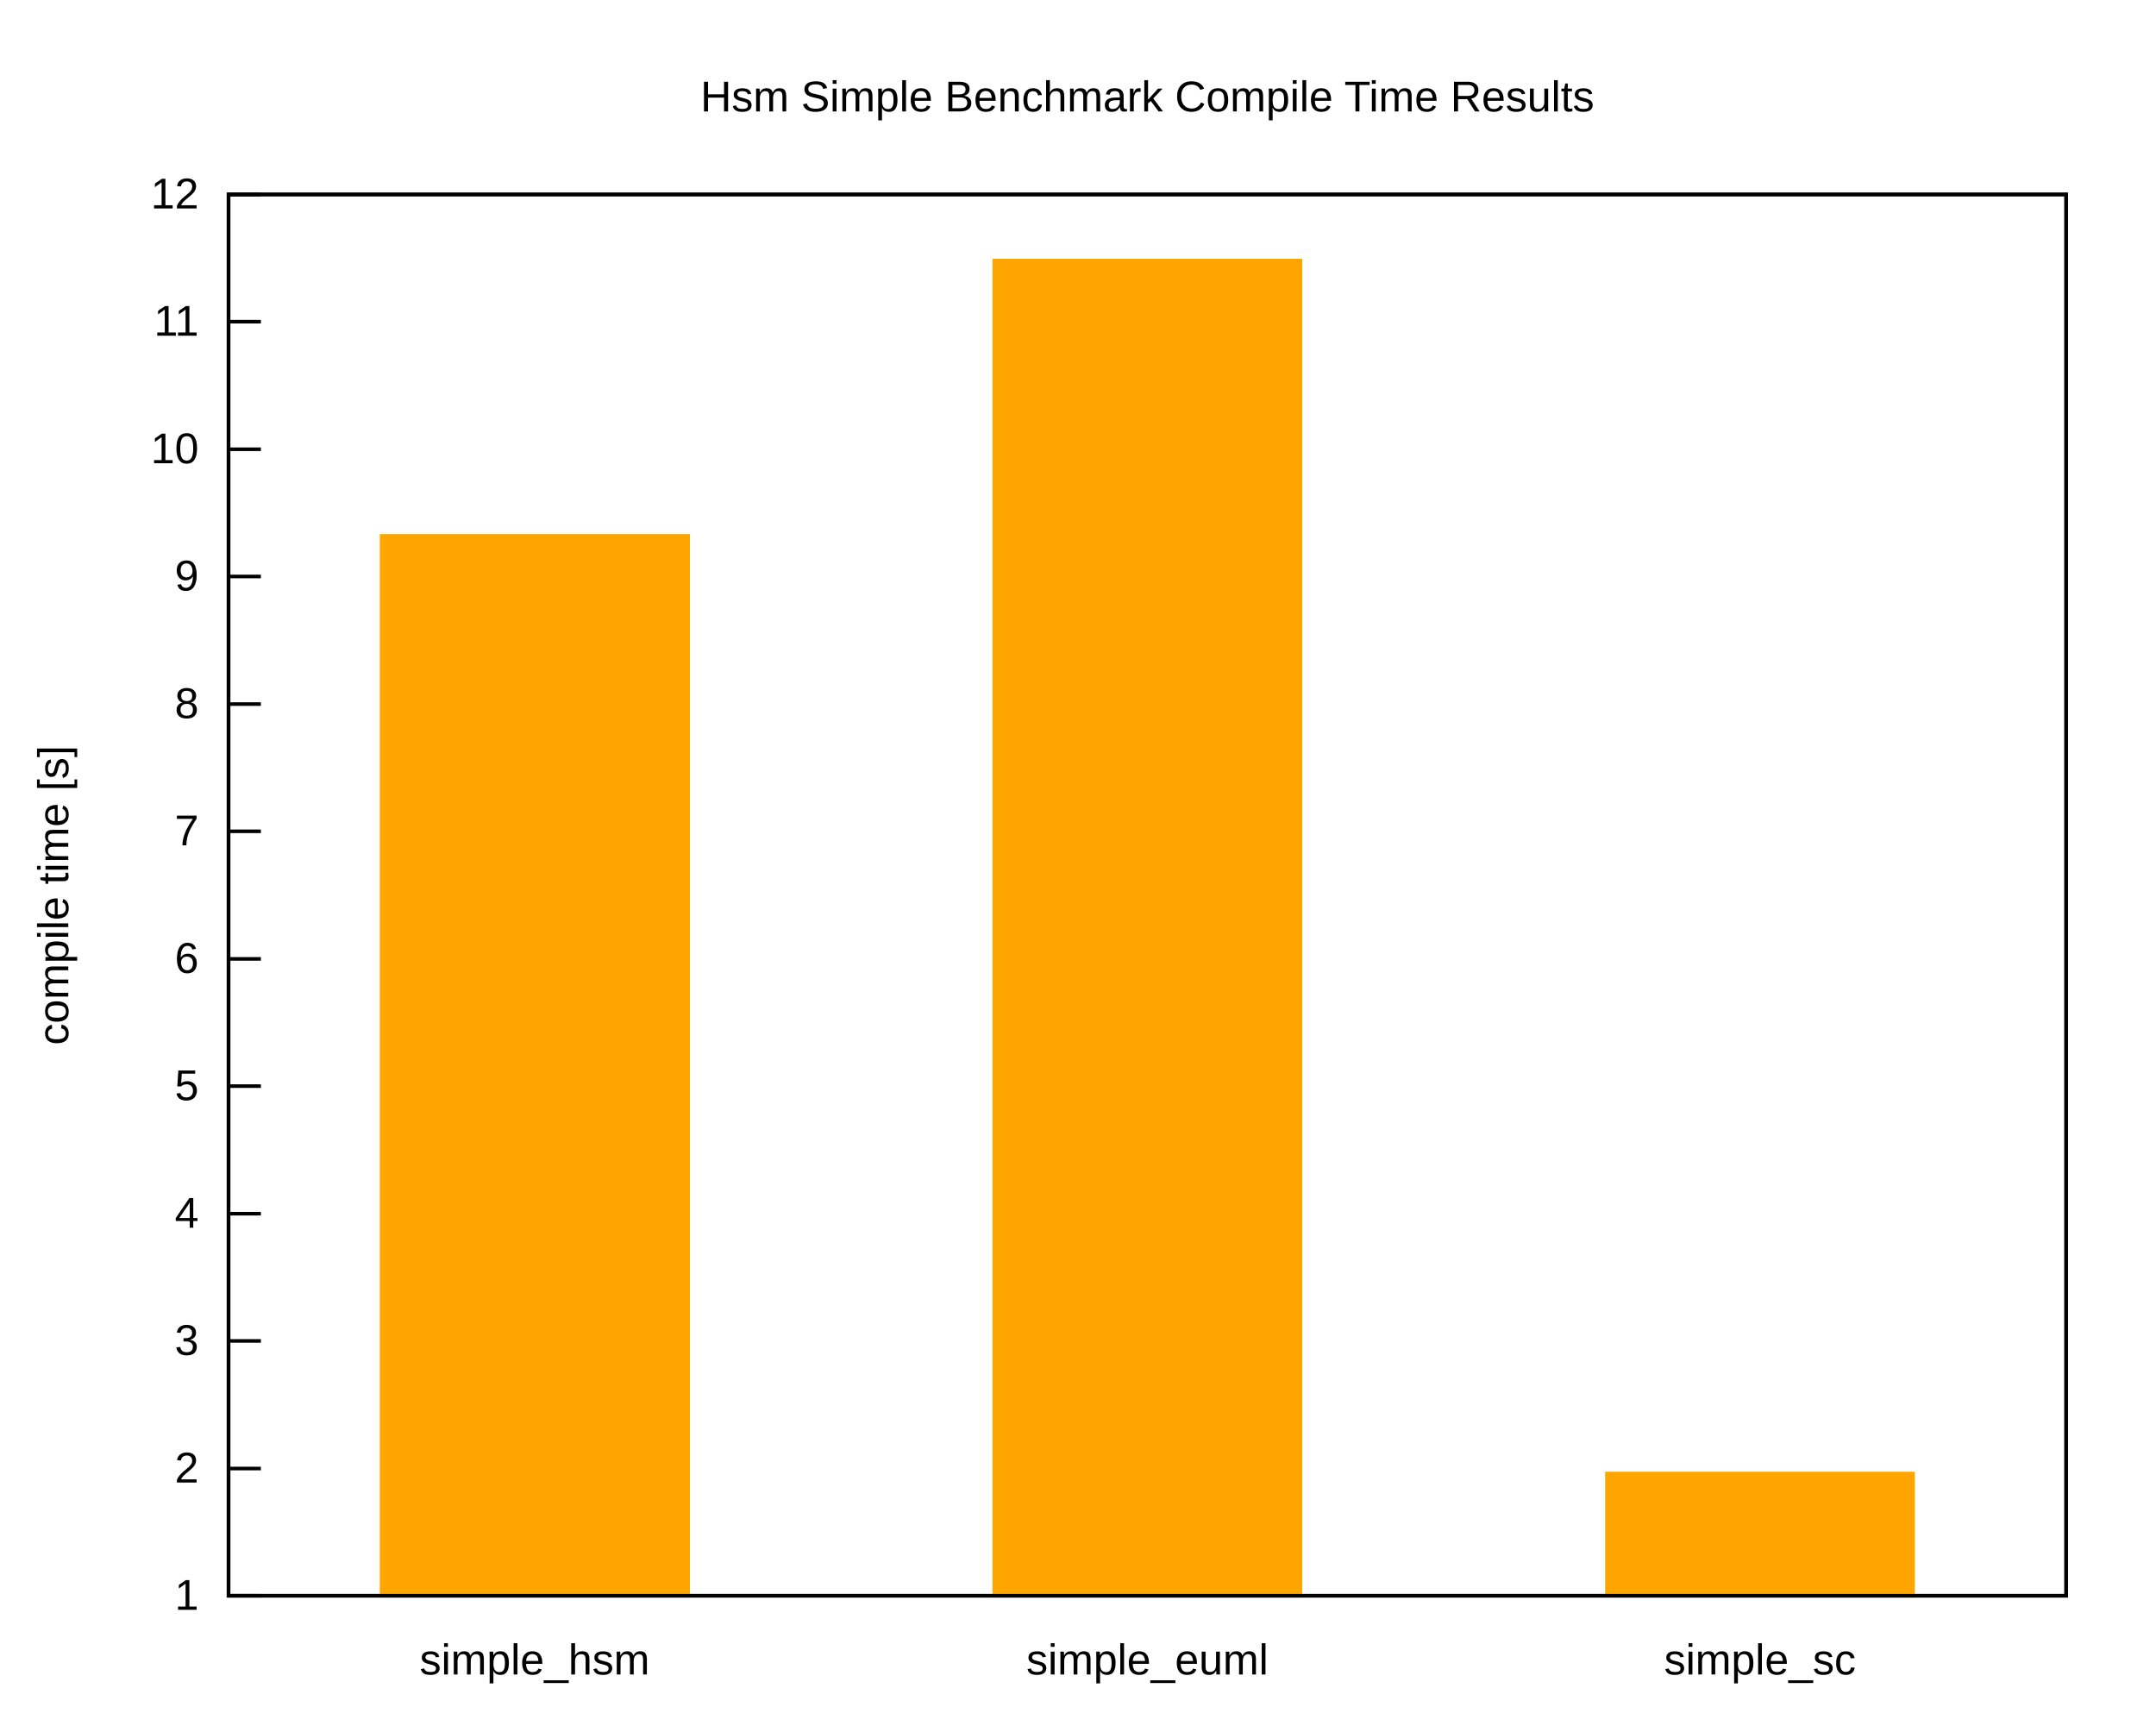
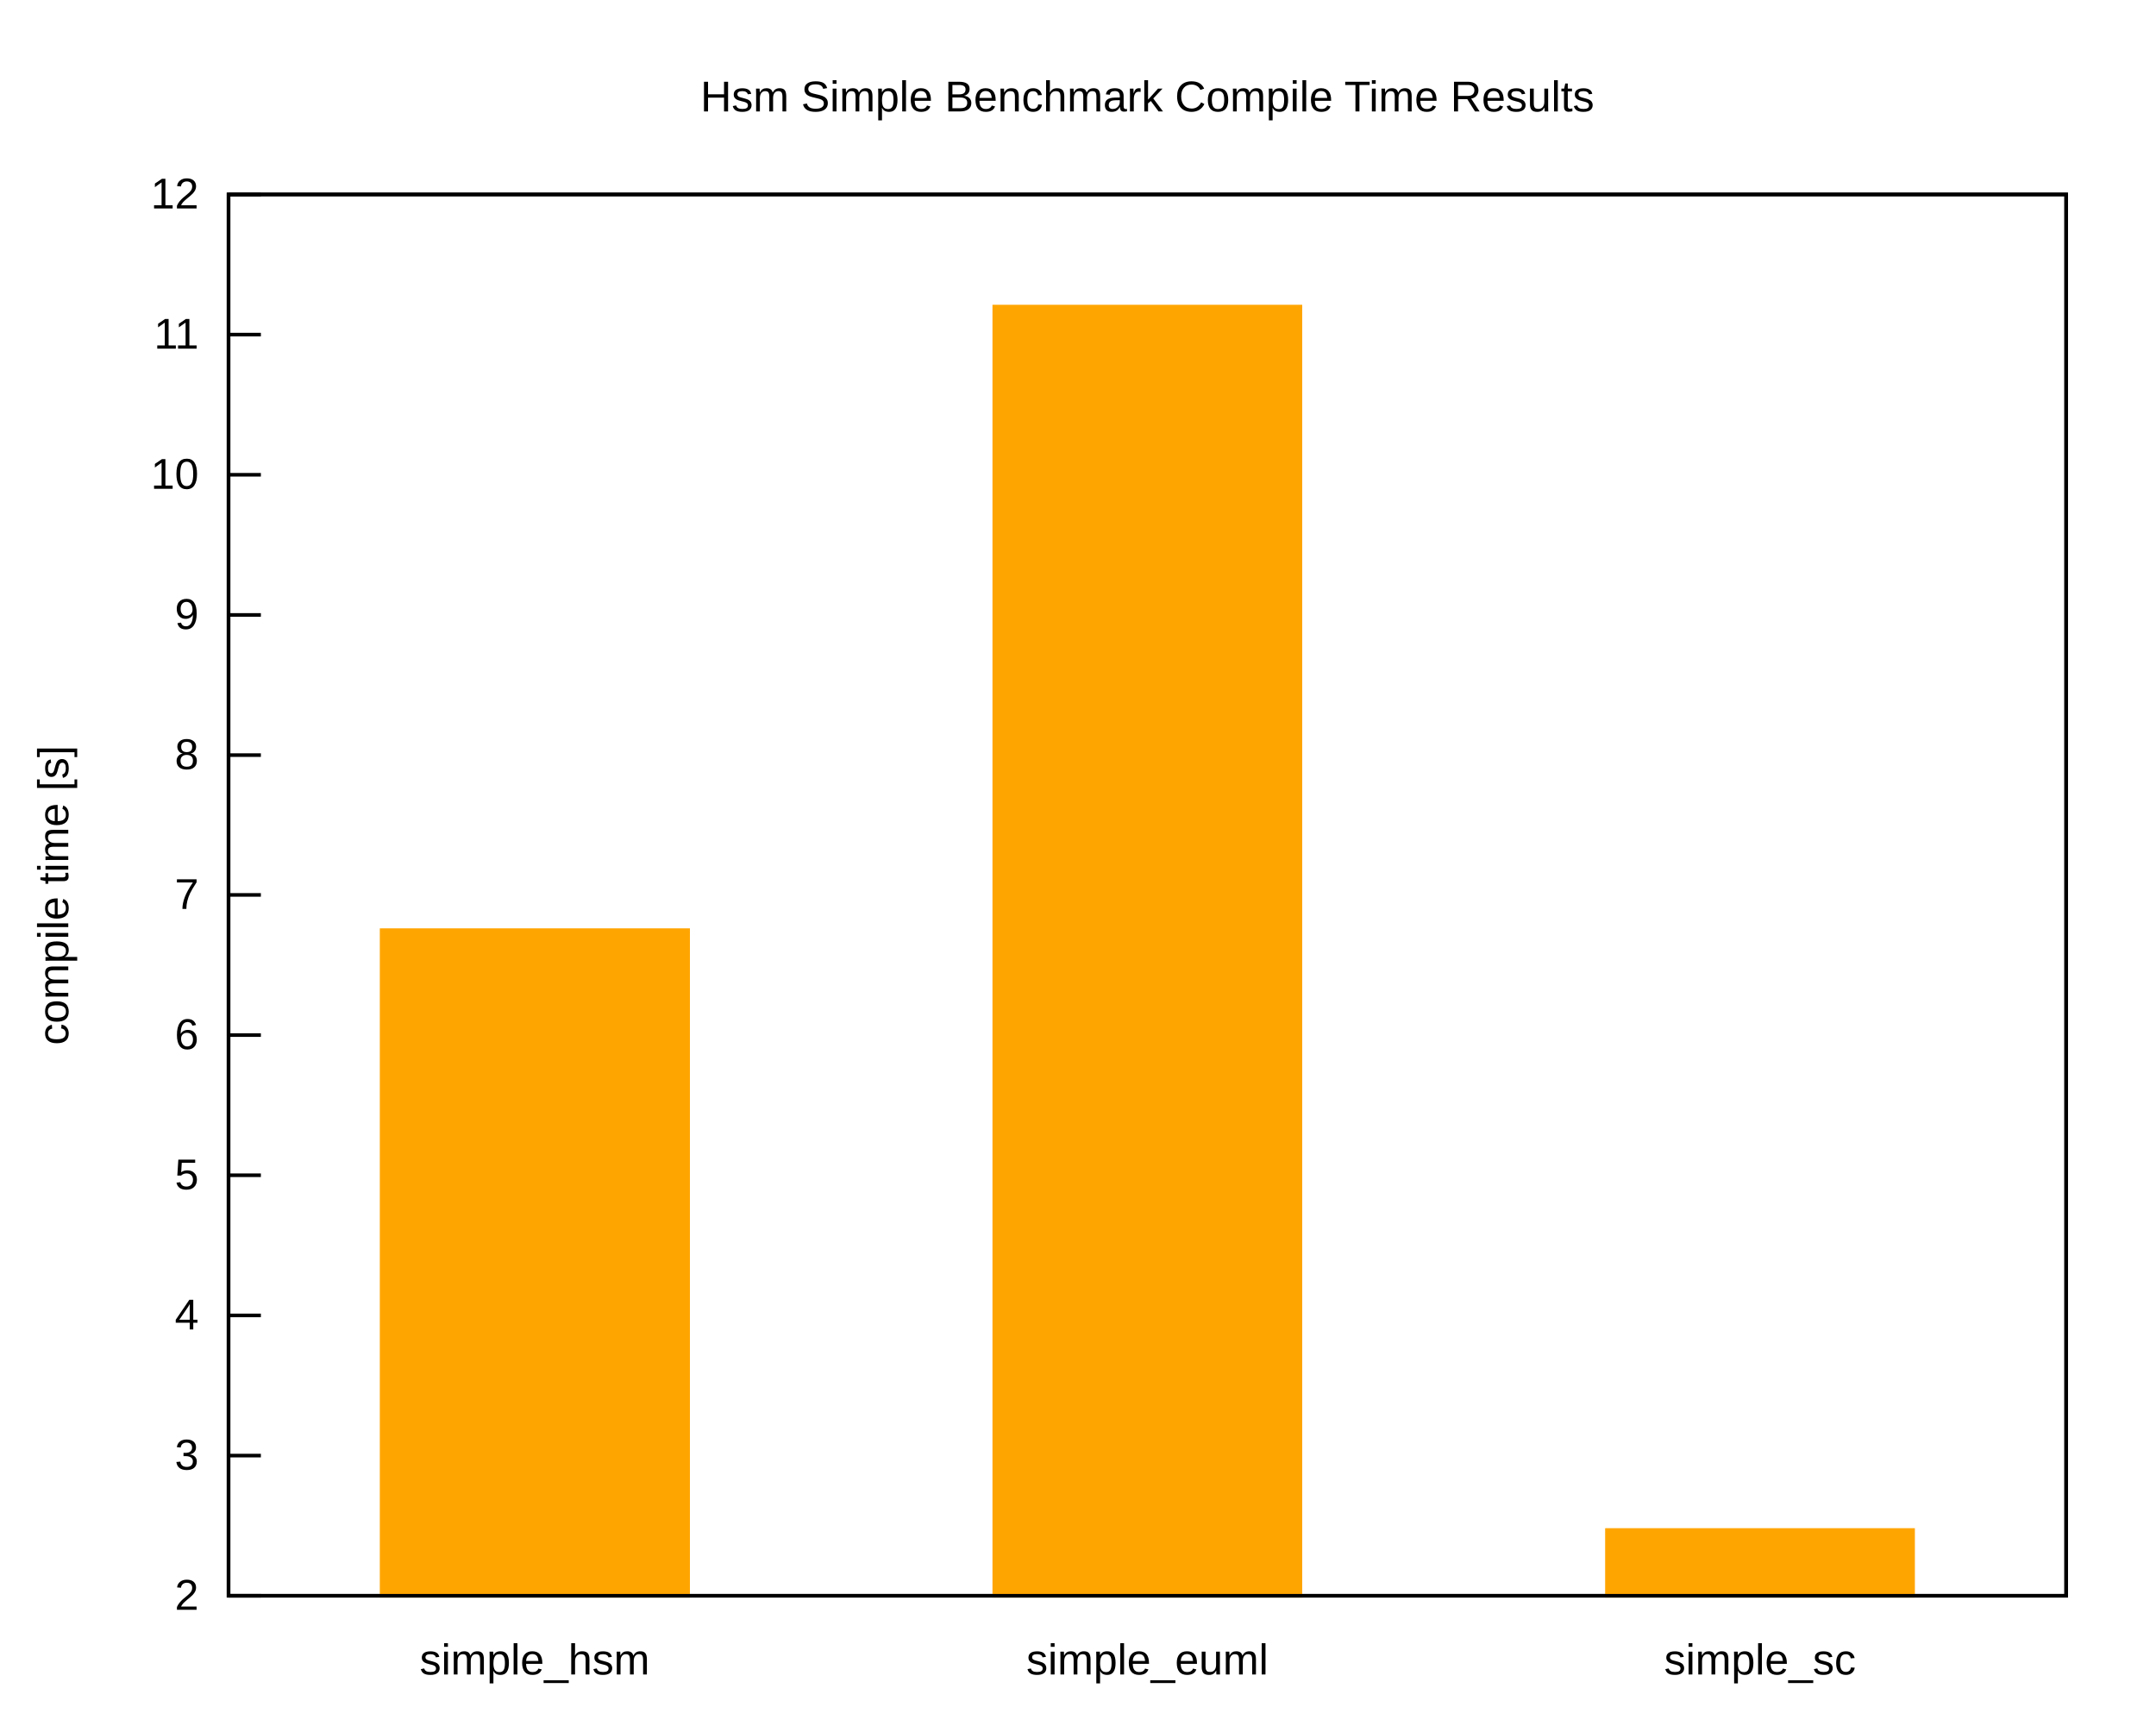
<svg xmlns="http://www.w3.org/2000/svg" xmlns:xlink="http://www.w3.org/1999/xlink" width="600" height="480" viewBox="0 0 600 480">
  <g id="gnuplot_canvas">
    <rect x="0" y="0" width="600" height="480" fill="none" />
    <defs>
      <circle id="gpDot" r="0.5" stroke-width="0.5" stroke="currentColor" />
      <path id="gpPt0" stroke-width="0.222" stroke="currentColor" d="M-1,0 h2 M0,-1 v2" />
      <path id="gpPt1" stroke-width="0.222" stroke="currentColor" d="M-1,-1 L1,1 M1,-1 L-1,1" />
      <path id="gpPt2" stroke-width="0.222" stroke="currentColor" d="M-1,0 L1,0 M0,-1 L0,1 M-1,-1 L1,1 M-1,1 L1,-1" />
      <rect id="gpPt3" stroke-width="0.222" stroke="currentColor" x="-1" y="-1" width="2" height="2" />
      <rect id="gpPt4" stroke-width="0.222" stroke="currentColor" fill="currentColor" x="-1" y="-1" width="2" height="2" />
      <circle id="gpPt5" stroke-width="0.222" stroke="currentColor" cx="0" cy="0" r="1" />
      <use xlink:href="#gpPt5" id="gpPt6" fill="currentColor" stroke="none" />
      <path id="gpPt7" stroke-width="0.222" stroke="currentColor" d="M0,-1.33 L-1.33,0.67 L1.33,0.67 z" />
      <use xlink:href="#gpPt7" id="gpPt8" fill="currentColor" stroke="none" />
      <use xlink:href="#gpPt7" id="gpPt9" stroke="currentColor" transform="rotate(180)" />
      <use xlink:href="#gpPt9" id="gpPt10" fill="currentColor" stroke="none" />
      <use xlink:href="#gpPt3" id="gpPt11" stroke="currentColor" transform="rotate(45)" />
      <use xlink:href="#gpPt11" id="gpPt12" fill="currentColor" stroke="none" />
      <path id="gpPt13" stroke-width="0.222" stroke="currentColor" d="M0,1.330 L1.265,0.411 L0.782,-1.067 L-0.782,-1.076 L-1.265,0.411 z" />
      <use xlink:href="#gpPt13" id="gpPt14" fill="currentColor" stroke="none" />
      <filter id="textbox" filterUnits="objectBoundingBox" x="0" y="0" height="1" width="1">
        <feFlood flood-color="white" flood-opacity="1" result="bgnd" />
        <feComposite in="SourceGraphic" in2="bgnd" operator="atop" />
      </filter>
      <filter id="greybox" filterUnits="objectBoundingBox" x="0" y="0" height="1" width="1">
        <feFlood flood-color="lightgrey" flood-opacity="1" result="grey" />
        <feComposite in="SourceGraphic" in2="grey" operator="atop" />
      </filter>
    </defs>
    <g fill="none" color="white" stroke="currentColor" stroke-width="1.00" stroke-linecap="butt" stroke-linejoin="miter">
</g>
    <g fill="none" color="black" stroke="currentColor" stroke-width="1.00" stroke-linecap="butt" stroke-linejoin="miter">
      <path stroke="black" d="M63.6,444.0 L72.6,444.0  " />
      <g transform="translate(55.3,447.9)" stroke="none" fill="black" font-family="Arial" font-size="12.00" text-anchor="end">
-         <text> 1</text>
-       </g>
-     </g>
-     <g fill="none" color="black" stroke="currentColor" stroke-width="1.00" stroke-linecap="butt" stroke-linejoin="miter">
-       <path stroke="black" d="M63.6,408.6 L72.6,408.6  " />
-       <g transform="translate(55.3,412.5)" stroke="none" fill="black" font-family="Arial" font-size="12.00" text-anchor="end">
        <text> 2</text>
      </g>
    </g>
    <g fill="none" color="black" stroke="currentColor" stroke-width="1.00" stroke-linecap="butt" stroke-linejoin="miter">
-       <path stroke="black" d="M63.6,373.1 L72.6,373.1  " />
-       <g transform="translate(55.3,377.0)" stroke="none" fill="black" font-family="Arial" font-size="12.00" text-anchor="end">
+       <path stroke="black" d="M63.6,405.0 L72.6,405.0  " />
+       <g transform="translate(55.3,408.9)" stroke="none" fill="black" font-family="Arial" font-size="12.00" text-anchor="end">
        <text> 3</text>
      </g>
    </g>
    <g fill="none" color="black" stroke="currentColor" stroke-width="1.00" stroke-linecap="butt" stroke-linejoin="miter">
-       <path stroke="black" d="M63.6,337.7 L72.6,337.7  " />
-       <g transform="translate(55.3,341.6)" stroke="none" fill="black" font-family="Arial" font-size="12.00" text-anchor="end">
+       <path stroke="black" d="M63.6,366.0 L72.6,366.0  " />
+       <g transform="translate(55.3,369.9)" stroke="none" fill="black" font-family="Arial" font-size="12.00" text-anchor="end">
        <text> 4</text>
      </g>
    </g>
    <g fill="none" color="black" stroke="currentColor" stroke-width="1.00" stroke-linecap="butt" stroke-linejoin="miter">
-       <path stroke="black" d="M63.6,302.2 L72.6,302.2  " />
-       <g transform="translate(55.3,306.1)" stroke="none" fill="black" font-family="Arial" font-size="12.00" text-anchor="end">
+       <path stroke="black" d="M63.6,327.0 L72.6,327.0  " />
+       <g transform="translate(55.3,330.9)" stroke="none" fill="black" font-family="Arial" font-size="12.00" text-anchor="end">
        <text> 5</text>
      </g>
    </g>
    <g fill="none" color="black" stroke="currentColor" stroke-width="1.00" stroke-linecap="butt" stroke-linejoin="miter">
-       <path stroke="black" d="M63.6,266.8 L72.6,266.8  " />
-       <g transform="translate(55.3,270.7)" stroke="none" fill="black" font-family="Arial" font-size="12.00" text-anchor="end">
+       <path stroke="black" d="M63.6,288.0 L72.6,288.0  " />
+       <g transform="translate(55.3,291.9)" stroke="none" fill="black" font-family="Arial" font-size="12.00" text-anchor="end">
        <text> 6</text>
      </g>
    </g>
    <g fill="none" color="black" stroke="currentColor" stroke-width="1.00" stroke-linecap="butt" stroke-linejoin="miter">
-       <path stroke="black" d="M63.6,231.3 L72.6,231.3  " />
-       <g transform="translate(55.3,235.2)" stroke="none" fill="black" font-family="Arial" font-size="12.00" text-anchor="end">
+       <path stroke="black" d="M63.6,249.0 L72.6,249.0  " />
+       <g transform="translate(55.3,252.9)" stroke="none" fill="black" font-family="Arial" font-size="12.00" text-anchor="end">
        <text> 7</text>
      </g>
    </g>
    <g fill="none" color="black" stroke="currentColor" stroke-width="1.00" stroke-linecap="butt" stroke-linejoin="miter">
-       <path stroke="black" d="M63.6,195.9 L72.6,195.9  " />
-       <g transform="translate(55.3,199.8)" stroke="none" fill="black" font-family="Arial" font-size="12.00" text-anchor="end">
+       <path stroke="black" d="M63.6,210.1 L72.6,210.1  " />
+       <g transform="translate(55.3,214.0)" stroke="none" fill="black" font-family="Arial" font-size="12.00" text-anchor="end">
        <text> 8</text>
      </g>
    </g>
    <g fill="none" color="black" stroke="currentColor" stroke-width="1.00" stroke-linecap="butt" stroke-linejoin="miter">
-       <path stroke="black" d="M63.6,160.4 L72.6,160.4  " />
-       <g transform="translate(55.3,164.3)" stroke="none" fill="black" font-family="Arial" font-size="12.00" text-anchor="end">
+       <path stroke="black" d="M63.6,171.1 L72.6,171.1  " />
+       <g transform="translate(55.3,175.0)" stroke="none" fill="black" font-family="Arial" font-size="12.00" text-anchor="end">
        <text> 9</text>
      </g>
    </g>
    <g fill="none" color="black" stroke="currentColor" stroke-width="1.00" stroke-linecap="butt" stroke-linejoin="miter">
-       <path stroke="black" d="M63.6,125.0 L72.6,125.0  " />
-       <g transform="translate(55.3,128.9)" stroke="none" fill="black" font-family="Arial" font-size="12.00" text-anchor="end">
+       <path stroke="black" d="M63.6,132.1 L72.6,132.1  " />
+       <g transform="translate(55.3,136.0)" stroke="none" fill="black" font-family="Arial" font-size="12.00" text-anchor="end">
        <text> 10</text>
      </g>
    </g>
    <g fill="none" color="black" stroke="currentColor" stroke-width="1.00" stroke-linecap="butt" stroke-linejoin="miter">
-       <path stroke="black" d="M63.6,89.5 L72.6,89.5  " />
-       <g transform="translate(55.3,93.4)" stroke="none" fill="black" font-family="Arial" font-size="12.00" text-anchor="end">
+       <path stroke="black" d="M63.6,93.1 L72.6,93.1  " />
+       <g transform="translate(55.3,97.0)" stroke="none" fill="black" font-family="Arial" font-size="12.00" text-anchor="end">
        <text> 11</text>
      </g>
    </g>
    <g fill="none" color="black" stroke="currentColor" stroke-width="1.00" stroke-linecap="butt" stroke-linejoin="miter">
      <path stroke="black" d="M63.6,54.1 L72.6,54.1  " />
      <g transform="translate(55.3,58.0)" stroke="none" fill="black" font-family="Arial" font-size="12.00" text-anchor="end">
        <text> 12</text>
      </g>
    </g>
    <g fill="none" color="black" stroke="currentColor" stroke-width="1.00" stroke-linecap="butt" stroke-linejoin="miter">
      <path stroke="black" d="M148.8,444.0 L148.8,435.0  " />
      <g transform="translate(148.8,465.9)" stroke="none" fill="black" font-family="Arial" font-size="12.00" text-anchor="middle">
        <text>simple_hsm</text>
      </g>
    </g>
    <g fill="none" color="black" stroke="currentColor" stroke-width="1.00" stroke-linecap="butt" stroke-linejoin="miter">
      <path stroke="black" d="M319.3,444.0 L319.3,435.0  " />
      <g transform="translate(319.3,465.9)" stroke="none" fill="black" font-family="Arial" font-size="12.00" text-anchor="middle">
        <text>simple_euml</text>
      </g>
    </g>
    <g fill="none" color="black" stroke="currentColor" stroke-width="1.00" stroke-linecap="butt" stroke-linejoin="miter">
      <path stroke="black" d="M489.8,444.0 L489.8,435.0  " />
      <g transform="translate(489.8,465.9)" stroke="none" fill="black" font-family="Arial" font-size="12.00" text-anchor="middle">
        <text>simple_sc</text>
      </g>
    </g>
    <g fill="none" color="black" stroke="currentColor" stroke-width="1.00" stroke-linecap="butt" stroke-linejoin="miter">
</g>
    <g fill="none" color="black" stroke="currentColor" stroke-width="1.00" stroke-linecap="butt" stroke-linejoin="miter">
      <path stroke="black" d="M63.6,54.1 L63.6,444.0 L575.0,444.0 L575.0,54.1 L63.6,54.1 Z  " />
    </g>
    <g fill="none" color="black" stroke="currentColor" stroke-width="1.00" stroke-linecap="butt" stroke-linejoin="miter">
      <g transform="translate(19.0,249.1) rotate(270)" stroke="none" fill="black" font-family="Arial" font-size="12.00" text-anchor="middle">
        <text>compile time [s]</text>
      </g>
    </g>
    <g fill="none" color="black" stroke="currentColor" stroke-width="1.00" stroke-linecap="butt" stroke-linejoin="miter">
      <g transform="translate(319.3,31.0)" stroke="none" fill="black" font-family="Arial" font-size="12.00" text-anchor="middle">
        <text>Hsm Simple Benchmark Compile Time Results</text>
      </g>
    </g>
    <g fill="none" color="black" stroke="currentColor" stroke-width="1.00" stroke-linecap="butt" stroke-linejoin="miter">
</g>
    <g id="gnuplot_plot_1">
      <g fill="none" color="black" stroke="currentColor" stroke-width="1.00" stroke-linecap="butt" stroke-linejoin="miter">
        <g stroke="none" shape-rendering="crispEdges">
-           <polygon fill="rgb(255, 165,   0)" points="106.2,444.0 191.6,444.0 191.6,149.0 106.2,149.0 " />
+           <polygon fill="rgb(255, 165,   0)" points="106.2,444.0 191.6,444.0 191.6,258.7 106.2,258.7 " />
        </g>
-         <path stroke="rgb(255, 165,   0)" d="M106.2,444.0 L106.2,149.1 L191.5,149.1 L191.5,444.0 L106.2,444.0 Z  " />
+         <path stroke="rgb(255, 165,   0)" d="M106.2,444.0 L106.2,258.8 L191.5,258.8 L191.5,444.0 L106.2,444.0 Z  " />
        <g stroke="none" shape-rendering="crispEdges">
-           <polygon fill="rgb(255, 165,   0)" points="276.7,444.0 362.0,444.0 362.0,72.4 276.7,72.4 " />
+           <polygon fill="rgb(255, 165,   0)" points="276.7,444.0 362.0,444.0 362.0,85.2 276.7,85.2 " />
        </g>
-         <path stroke="rgb(255, 165,   0)" d="M276.7,444.0 L276.7,72.5 L361.9,72.5 L361.9,444.0 L276.7,444.0 Z  " />
+         <path stroke="rgb(255, 165,   0)" d="M276.7,444.0 L276.7,85.3 L361.9,85.3 L361.9,444.0 L276.7,444.0 Z  " />
        <g stroke="none" shape-rendering="crispEdges">
-           <polygon fill="rgb(255, 165,   0)" points="447.2,444.0 532.5,444.0 532.5,409.9 447.2,409.9 " />
+           <polygon fill="rgb(255, 165,   0)" points="447.2,444.0 532.5,444.0 532.5,425.6 447.2,425.6 " />
        </g>
-         <path stroke="rgb(255, 165,   0)" d="M447.2,444.0 L447.2,410.0 L532.4,410.0 L532.4,444.0 L447.2,444.0 Z  " />
+         <path stroke="rgb(255, 165,   0)" d="M447.2,444.0 L447.2,425.7 L532.4,425.7 L532.4,444.0 L447.2,444.0 Z  " />
      </g>
    </g>
    <g fill="none" color="white" stroke="rgb(255, 165,   0)" stroke-width="2.00" stroke-linecap="butt" stroke-linejoin="miter">
</g>
    <g fill="none" color="black" stroke="currentColor" stroke-width="2.00" stroke-linecap="butt" stroke-linejoin="miter">
</g>
    <g fill="none" color="black" stroke="black" stroke-width="1.00" stroke-linecap="butt" stroke-linejoin="miter">
</g>
    <g fill="none" color="black" stroke="currentColor" stroke-width="1.00" stroke-linecap="butt" stroke-linejoin="miter">
      <path stroke="black" d="M63.6,54.1 L63.6,444.0 L575.0,444.0 L575.0,54.1 L63.6,54.1 Z  " />
    </g>
    <g fill="none" color="black" stroke="currentColor" stroke-width="1.00" stroke-linecap="butt" stroke-linejoin="miter">
</g>
  </g>
</svg>
